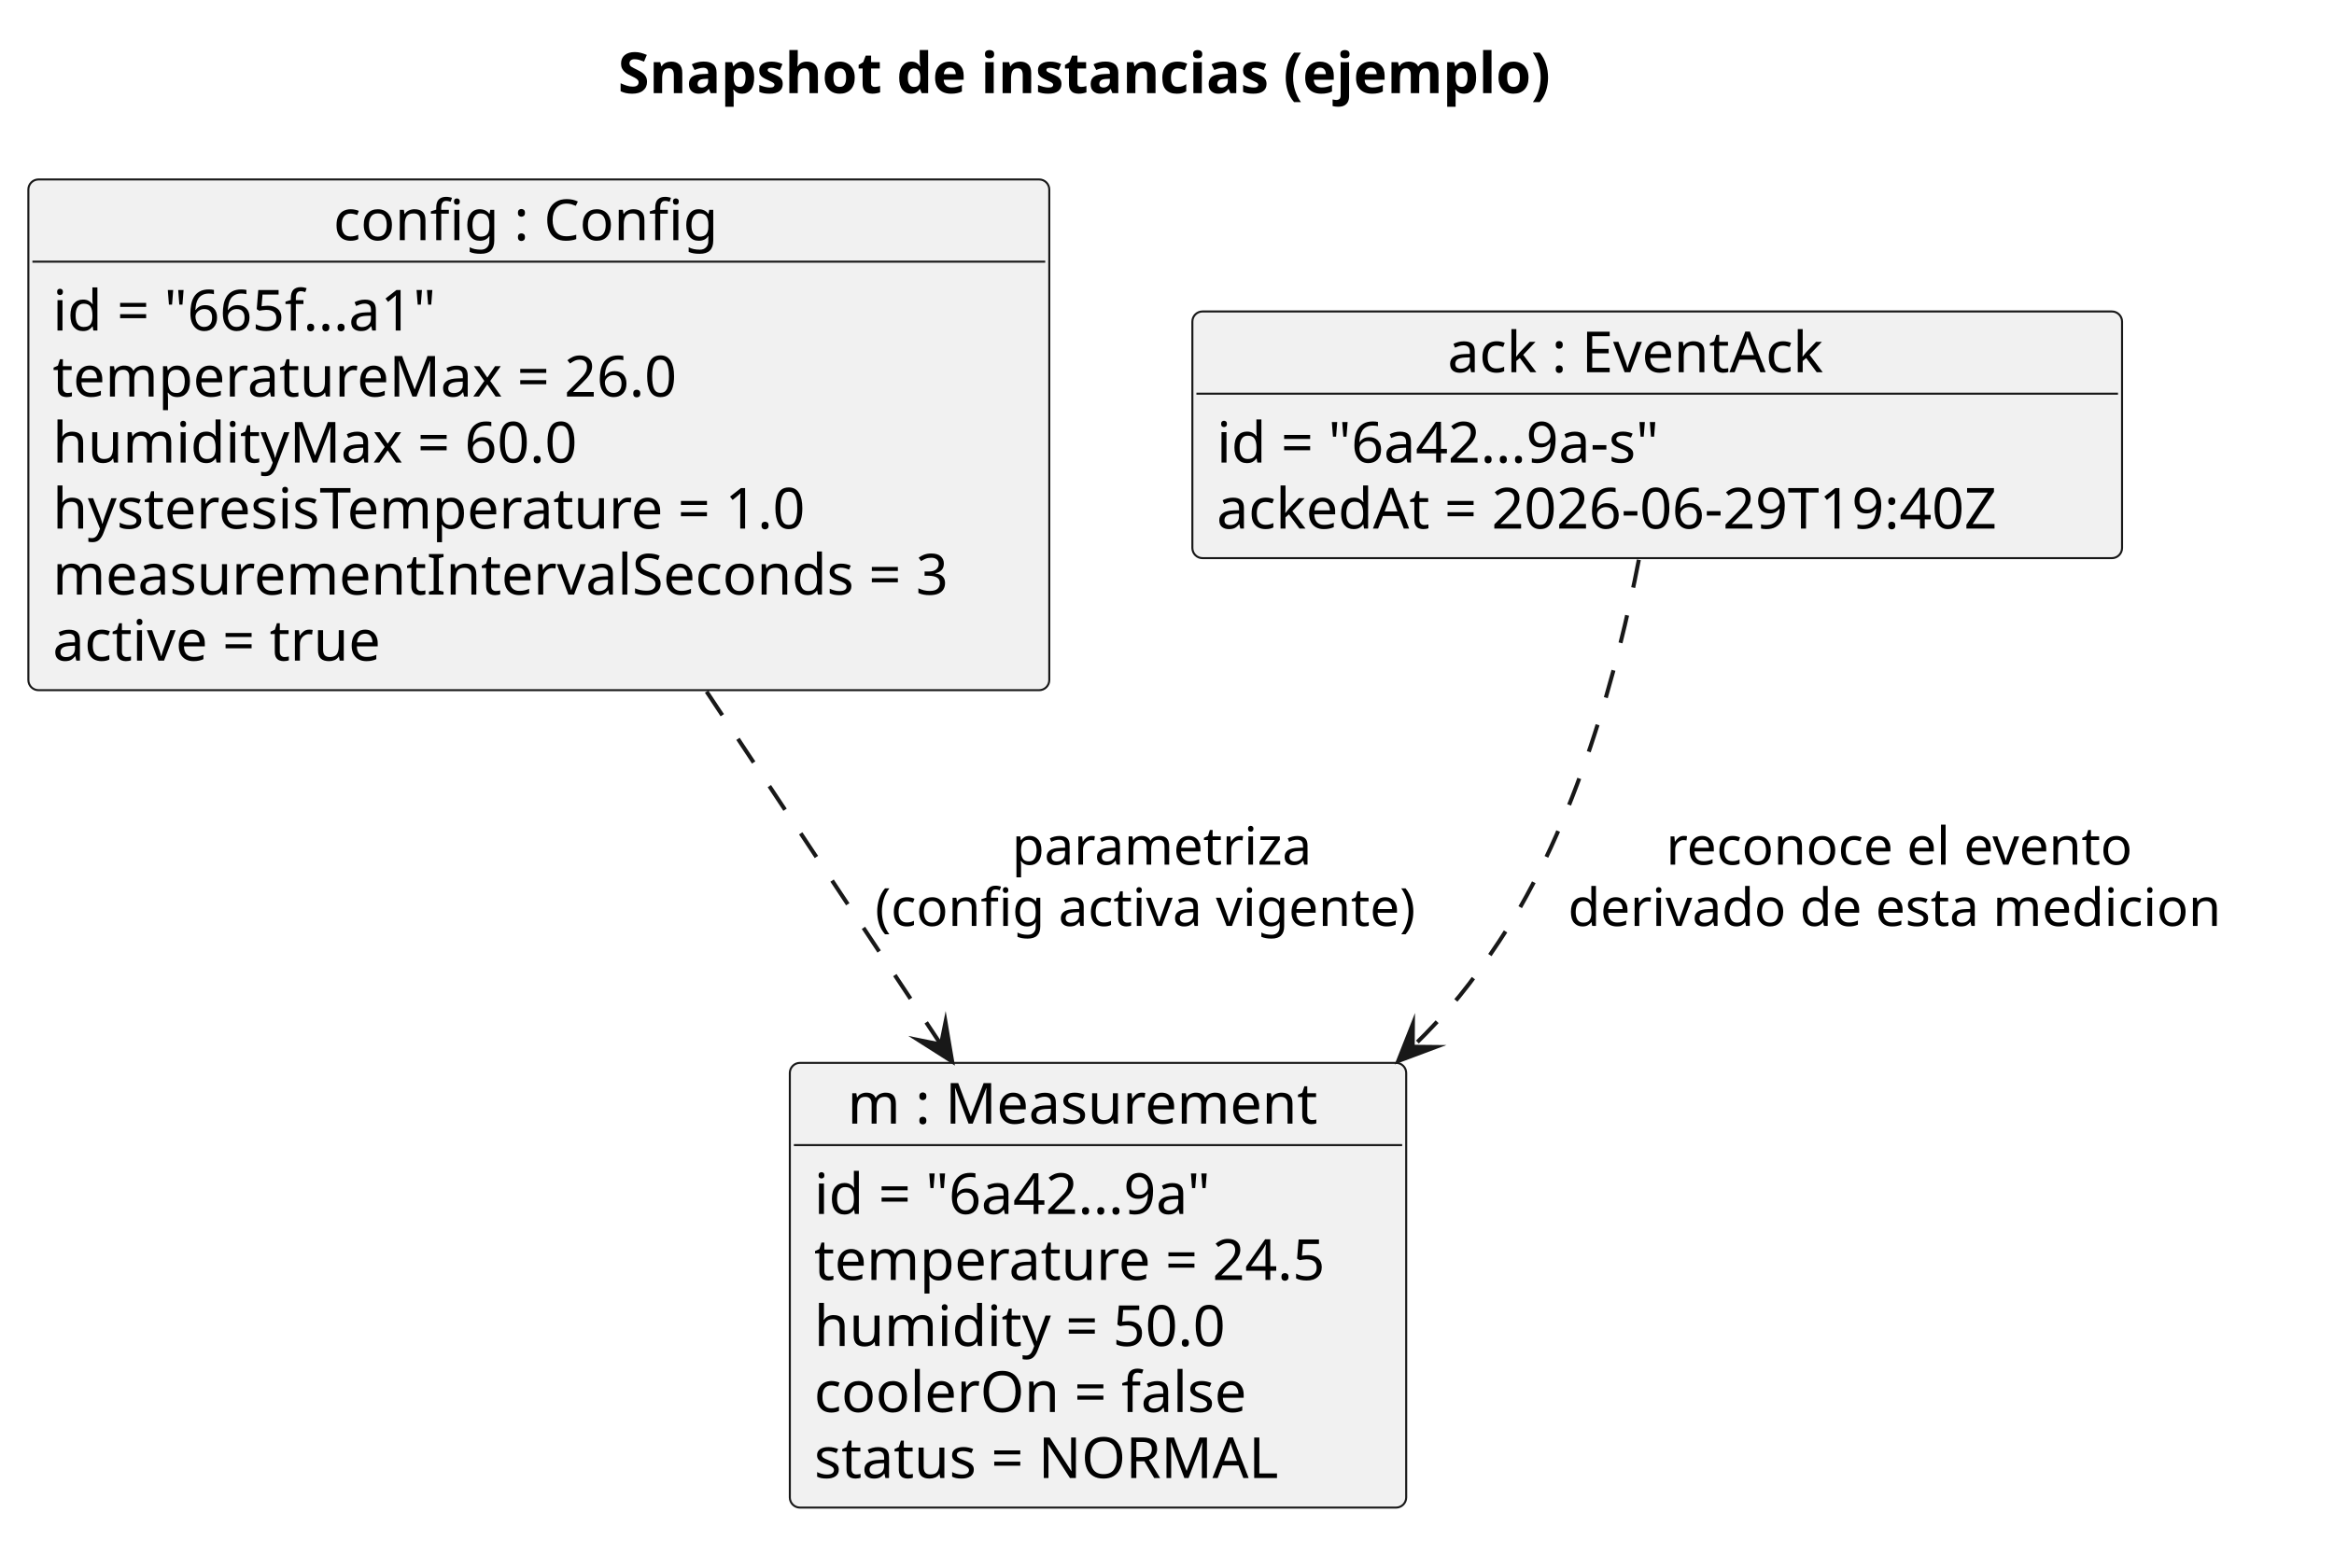
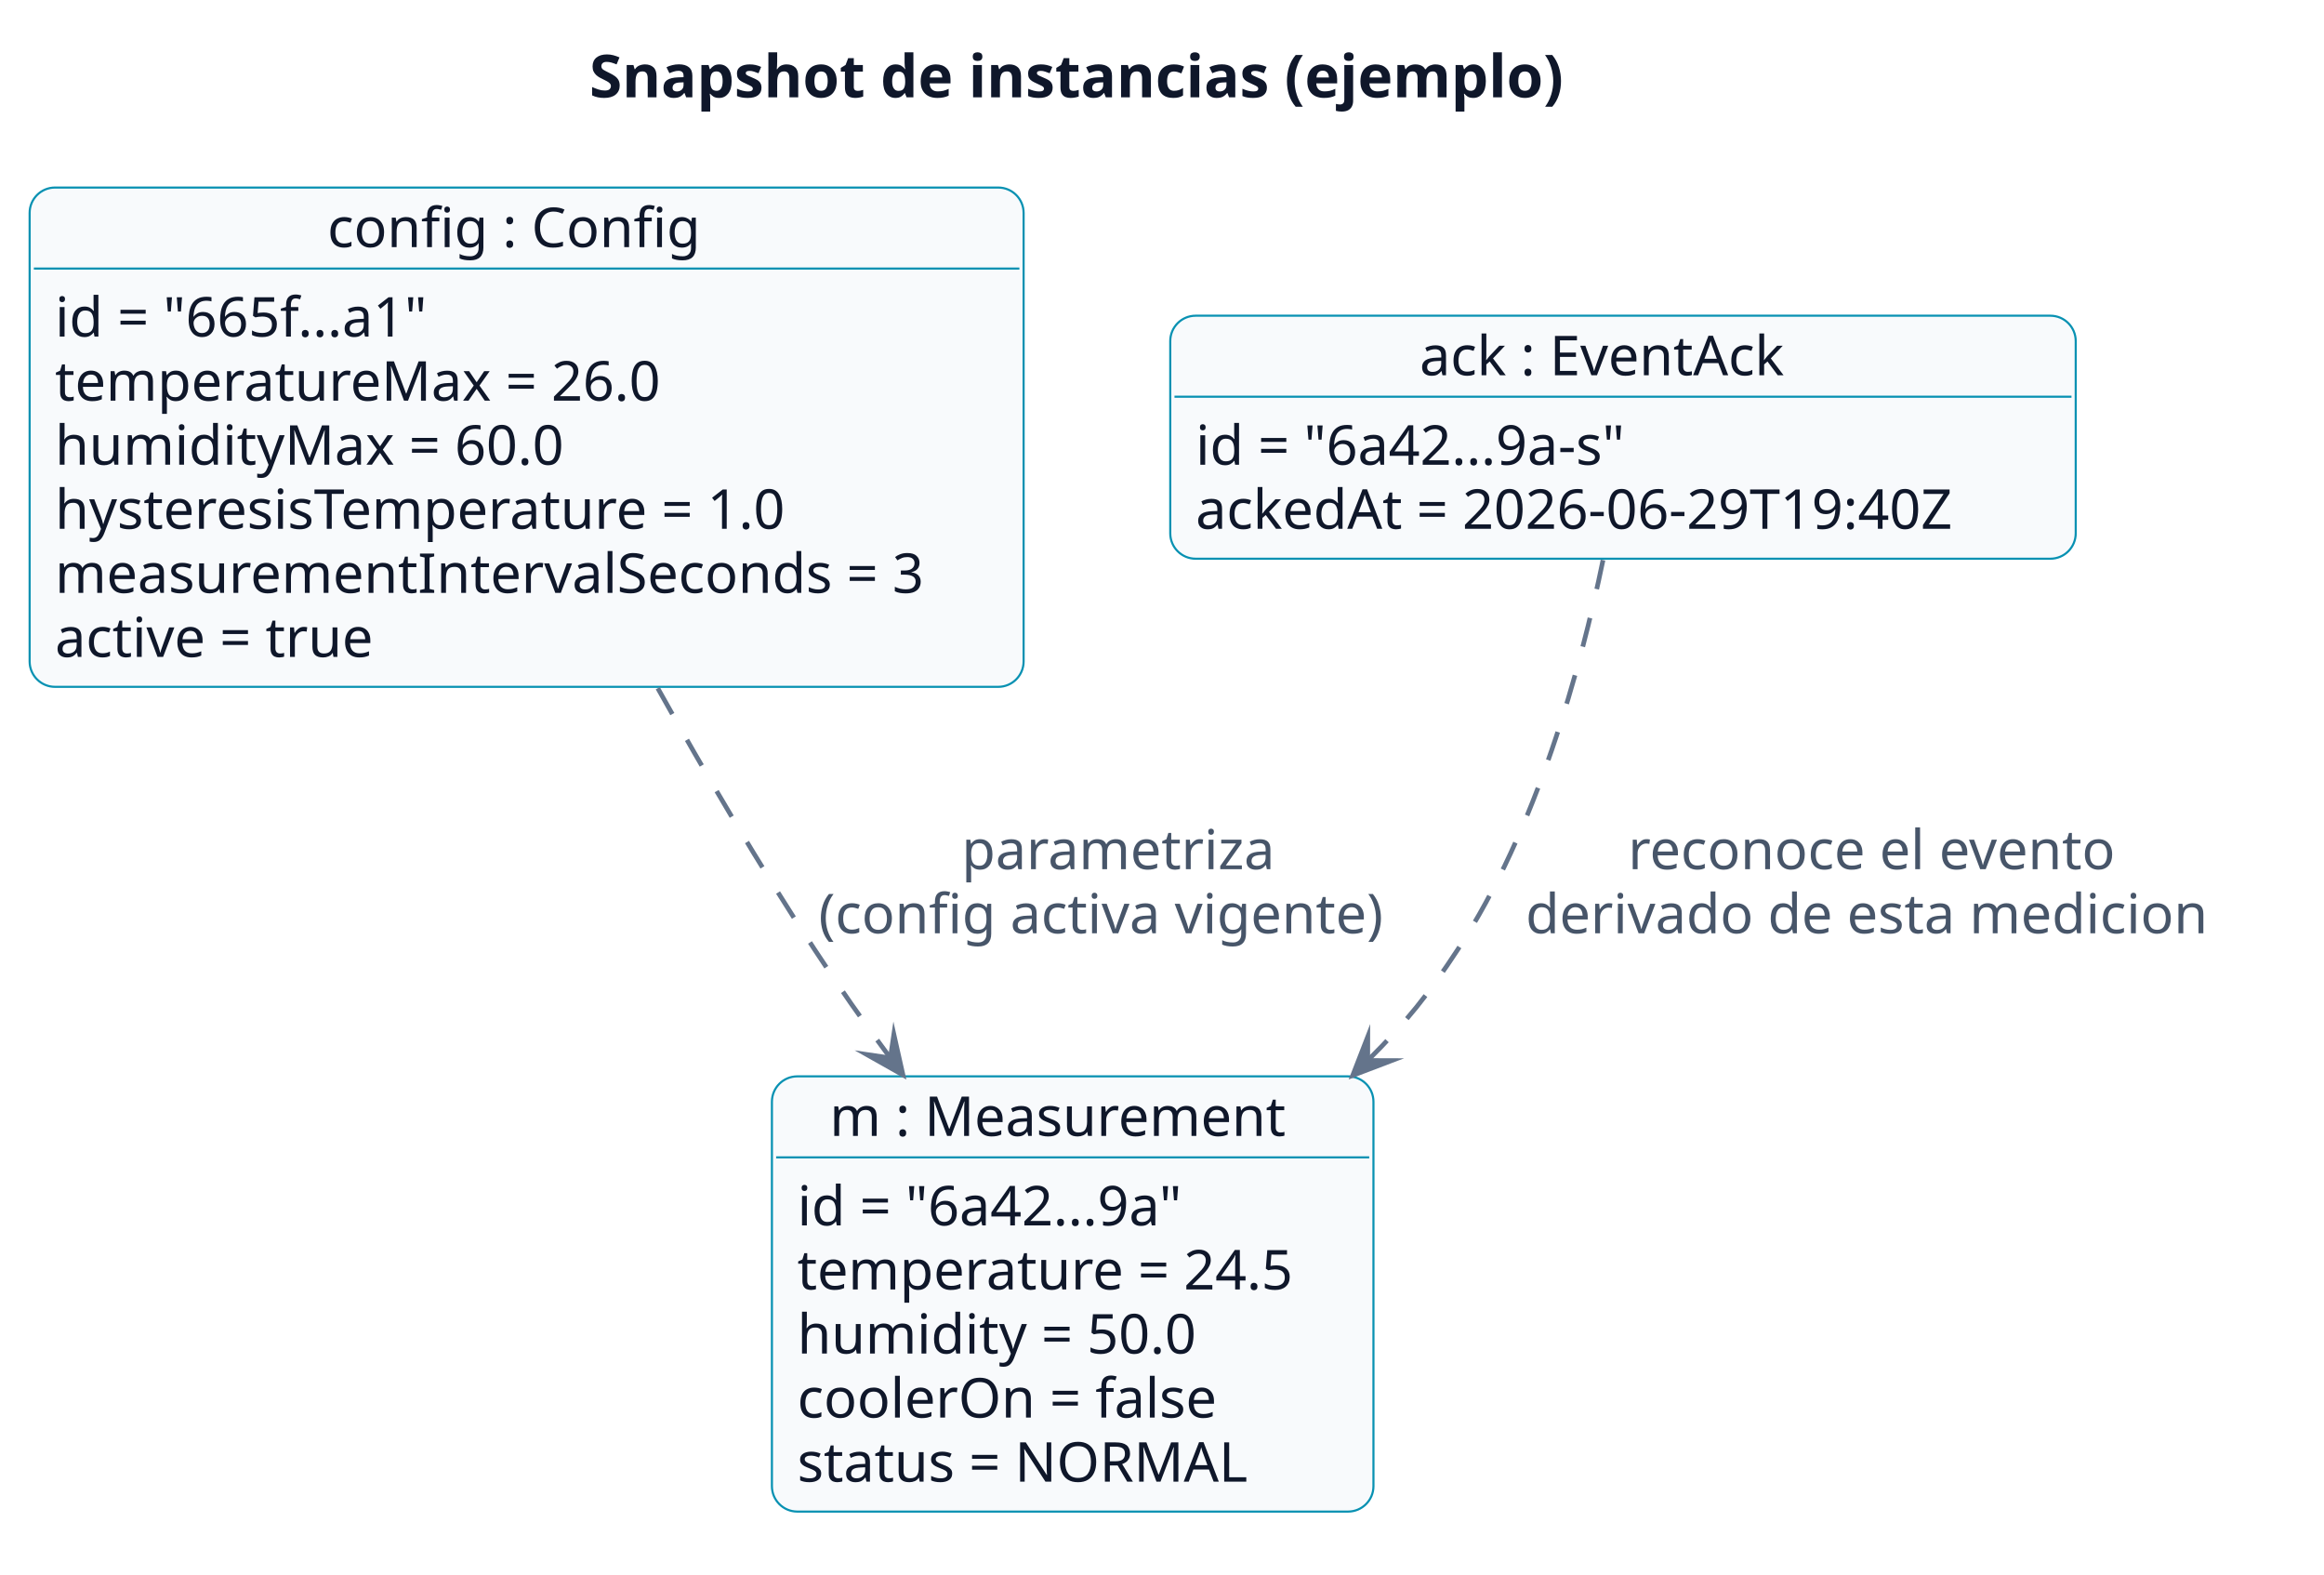
- <svg xmlns="http://www.w3.org/2000/svg" version="1.1" data-diagram-type="CLASS" style="width:576px;height:387px;background:#FFFFFF;" width="576px" height="387px" viewBox="0 0 576 387" zoomAndPan="magnify" preserveAspectRatio="none" contentStyleType="text/css">
+ <svg xmlns="http://www.w3.org/2000/svg" version="1.1" data-diagram-type="CLASS" style="width:549px;height:372px;background:#FFFFFF;" width="549px" height="372px" viewBox="0 0 549 372" zoomAndPan="magnify" preserveAspectRatio="none" contentStyleType="text/css">
  <defs />
  <g>
-     <g class="title" data-source-line="2">
-       <text x="152.519" y="22.995" fill="#000000" font-size="14" lengthAdjust="spacing" textLength="263.963" font-weight="700" font-family="sans-serif">Snapshot de instancias (ejemplo)</text>
+     <g class="title" data-source-line="39">
+       <text x="139.234" y="22.995" fill="#0F172A" font-size="14" lengthAdjust="spacing" textLength="263.963" font-weight="700" font-family="sans-serif">Snapshot de instancias (ejemplo)</text>
    </g>
-     <g class="entity" data-qualified-name="cfg" id="ent0001" data-source-line="4">
-       <rect x="7" y="44.297" width="251.948" height="126.078" fill="#F1F1F1" style="stroke:#181818;stroke-width:0.5;" rx="2.5" ry="2.5" />
-       <text x="82.286" y="59.292" fill="#000000" font-size="14" lengthAdjust="spacing" textLength="101.377" font-family="sans-serif">config : Config</text>
-       <line x1="8" y1="64.594" x2="257.948" y2="64.594" style="stroke:#181818;stroke-width:0.5;" />
-       <text x="13" y="81.589" fill="#000000" font-size="14" lengthAdjust="spacing" textLength="108.773" font-family="sans-serif">id = "665f...a1"</text>
-       <text x="13" y="97.886" fill="#000000" font-size="14" lengthAdjust="spacing" textLength="169.053" font-family="sans-serif">temperatureMax = 26.0</text>
-       <text x="13" y="114.183" fill="#000000" font-size="14" lengthAdjust="spacing" textLength="142.57" font-family="sans-serif">humidityMax = 60.0</text>
-       <text x="13" y="130.48" fill="#000000" font-size="14" lengthAdjust="spacing" textLength="205.666" font-family="sans-serif">hysteresisTemperature = 1.0</text>
-       <text x="13" y="146.776" fill="#000000" font-size="14" lengthAdjust="spacing" textLength="239.948" font-family="sans-serif">measurementIntervalSeconds = 3</text>
-       <text x="13" y="163.073" fill="#000000" font-size="14" lengthAdjust="spacing" textLength="91.916" font-family="sans-serif">active = true</text>
+     <g class="entity" data-qualified-name="cfg" id="ent0001" data-source-line="41">
+       <rect x="7" y="44.297" width="234.809" height="117.93" fill="#F8FAFC" style="stroke:#0891B2;stroke-width:0.5;" rx="6" ry="6" />
+       <text x="77.337" y="58.364" fill="#0F172A" font-size="13" lengthAdjust="spacing" textLength="94.136" font-family="sans-serif">config : Config</text>
+       <line x1="8" y1="63.43" x2="240.809" y2="63.43" style="stroke:#0891B2;stroke-width:0.5;" />
+       <text x="13" y="79.497" fill="#0F172A" font-size="13" lengthAdjust="spacing" textLength="101.004" font-family="sans-serif">id = "665f...a1"</text>
+       <text x="13" y="94.629" fill="#0F172A" font-size="13" lengthAdjust="spacing" textLength="156.977" font-family="sans-serif">temperatureMax = 26.0</text>
+       <text x="13" y="109.762" fill="#0F172A" font-size="13" lengthAdjust="spacing" textLength="132.387" font-family="sans-serif">humidityMax = 60.0</text>
+       <text x="13" y="124.895" fill="#0F172A" font-size="13" lengthAdjust="spacing" textLength="190.976" font-family="sans-serif">hysteresisTemperature = 1.0</text>
+       <text x="13" y="140.028" fill="#0F172A" font-size="13" lengthAdjust="spacing" textLength="222.809" font-family="sans-serif">measurementIntervalSeconds = 3</text>
+       <text x="13" y="155.161" fill="#0F172A" font-size="13" lengthAdjust="spacing" textLength="85.351" font-family="sans-serif">active = true</text>
    </g>
-     <g class="entity" data-qualified-name="m" id="ent0002" data-source-line="13">
-       <rect x="194.92" y="262.377" width="152.109" height="109.781" fill="#F1F1F1" style="stroke:#181818;stroke-width:0.5;" rx="2.5" ry="2.5" />
-       <text x="209.137" y="277.372" fill="#000000" font-size="14" lengthAdjust="spacing" textLength="123.676" font-family="sans-serif">m : Measurement</text>
-       <line x1="195.92" y1="282.674" x2="346.029" y2="282.674" style="stroke:#181818;stroke-width:0.5;" />
-       <text x="200.92" y="299.669" fill="#000000" font-size="14" lengthAdjust="spacing" textLength="112.424" font-family="sans-serif">id = "6a42...9a"</text>
-       <text x="200.92" y="315.966" fill="#000000" font-size="14" lengthAdjust="spacing" textLength="140.109" font-family="sans-serif">temperature = 24.5</text>
-       <text x="200.92" y="332.263" fill="#000000" font-size="14" lengthAdjust="spacing" textLength="113.627" font-family="sans-serif">humidity = 50.0</text>
-       <text x="200.92" y="348.56" fill="#000000" font-size="14" lengthAdjust="spacing" textLength="116.915" font-family="sans-serif">coolerOn = false</text>
-       <text x="200.92" y="364.856" fill="#000000" font-size="14" lengthAdjust="spacing" textLength="124.325" font-family="sans-serif">status = NORMAL</text>
+     <g class="entity" data-qualified-name="m" id="ent0002" data-source-line="50">
+       <rect x="182.35" y="254.227" width="142.102" height="102.797" fill="#F8FAFC" style="stroke:#0891B2;stroke-width:0.5;" rx="6" ry="6" />
+       <text x="195.98" y="268.294" fill="#0F172A" font-size="13" lengthAdjust="spacing" textLength="114.842" font-family="sans-serif">m : Measurement</text>
+       <line x1="183.35" y1="273.36" x2="323.452" y2="273.36" style="stroke:#0891B2;stroke-width:0.5;" />
+       <text x="188.35" y="289.427" fill="#0F172A" font-size="13" lengthAdjust="spacing" textLength="104.394" font-family="sans-serif">id = "6a42...9a"</text>
+       <text x="188.35" y="304.559" fill="#0F172A" font-size="13" lengthAdjust="spacing" textLength="130.102" font-family="sans-serif">temperature = 24.5</text>
+       <text x="188.35" y="319.692" fill="#0F172A" font-size="13" lengthAdjust="spacing" textLength="105.511" font-family="sans-serif">humidity = 50.0</text>
+       <text x="188.35" y="334.825" fill="#0F172A" font-size="13" lengthAdjust="spacing" textLength="108.564" font-family="sans-serif">coolerOn = false</text>
+       <text x="188.35" y="349.958" fill="#0F172A" font-size="13" lengthAdjust="spacing" textLength="115.445" font-family="sans-serif">status = NORMAL</text>
    </g>
-     <g class="entity" data-qualified-name="ack" id="ent0003" data-source-line="21">
-       <rect x="294.26" y="76.887" width="229.431" height="60.891" fill="#F1F1F1" style="stroke:#181818;stroke-width:0.5;" rx="2.5" ry="2.5" />
-       <text x="357.231" y="91.882" fill="#000000" font-size="14" lengthAdjust="spacing" textLength="103.489" font-family="sans-serif">ack : EventAck</text>
-       <line x1="295.26" y1="97.184" x2="522.691" y2="97.184" style="stroke:#181818;stroke-width:0.5;" />
-       <text x="300.26" y="114.179" fill="#000000" font-size="14" lengthAdjust="spacing" textLength="124.769" font-family="sans-serif">id = "6a42...9a-s"</text>
-       <text x="300.26" y="130.476" fill="#000000" font-size="14" lengthAdjust="spacing" textLength="217.431" font-family="sans-serif">ackedAt = 2026-06-29T19:40Z</text>
+     <g class="entity" data-qualified-name="ack" id="ent0003" data-source-line="58">
+       <rect x="276.45" y="74.567" width="213.9" height="57.398" fill="#F8FAFC" style="stroke:#0891B2;stroke-width:0.5;" rx="6" ry="6" />
+       <text x="335.351" y="88.634" fill="#0F172A" font-size="13" lengthAdjust="spacing" textLength="96.097" font-family="sans-serif">ack : EventAck</text>
+       <line x1="277.45" y1="93.7" x2="489.35" y2="93.7" style="stroke:#0891B2;stroke-width:0.5;" />
+       <text x="282.45" y="109.767" fill="#0F172A" font-size="13" lengthAdjust="spacing" textLength="115.857" font-family="sans-serif">id = "6a42...9a-s"</text>
+       <text x="282.45" y="124.899" fill="#0F172A" font-size="13" lengthAdjust="spacing" textLength="201.9" font-family="sans-serif">ackedAt = 2026-06-29T19:40Z</text>
    </g>
-     <g class="link" data-entity-1="ent0001" data-entity-2="ent0002" id="lnk4" data-source-line="26" data-link-type="dependency">
-       <path d="M174.38,170.727 C193.67,199.787 213.645,229.881 232.215,257.861" style="stroke:#181818;stroke-width:1;stroke-dasharray:7,7;" fill="none" id="cfg-to-m" codeLine="26" />
-       <polygon points="234.98,262.027,233.336,252.316,232.215,257.861,226.67,256.74,234.98,262.027" fill="#181818" style="stroke:#181818;stroke-width:1;stroke-linejoin:miter;stroke-miterlimit:10;" />
-       <text x="249.733" y="213.444" fill="#000000" font-size="13" lengthAdjust="spacing" textLength="79.035" font-family="sans-serif">parametriza</text>
-       <text x="215.97" y="228.577" fill="#000000" font-size="13" lengthAdjust="spacing" textLength="146.561" font-family="sans-serif">(config activa vigente)</text>
+     <g class="link" data-entity-1="ent0001" data-entity-2="ent0002" id="lnk4" data-source-line="63" data-link-type="dependency">
+       <path d="M155.39,162.557 C166.51,182.467 179.5,204.637 192.4,224.227 C198.86,234.037 203.139,240.203 210.329,249.883" style="stroke:#64748B;stroke-width:1.1;stroke-dasharray:7,7;" fill="none" id="cfg-to-m" codeLine="63" />
+       <polygon points="213.31,253.897,211.155,244.287,210.329,249.883,204.732,249.057,213.31,253.897" fill="#64748B" style="stroke:#64748B;stroke-width:1.1;stroke-linejoin:miter;stroke-miterlimit:10;" />
+       <text x="227.163" y="205.294" fill="#475569" font-size="13" lengthAdjust="spacing" textLength="79.035" font-family="sans-serif">parametriza</text>
+       <text x="193.4" y="220.427" fill="#475569" font-size="13" lengthAdjust="spacing" textLength="146.561" font-family="sans-serif">(config activa vigente)</text>
    </g>
-     <g class="link" data-entity-1="ent0003" data-entity-2="ent0002" id="lnk5" data-source-line="27" data-link-type="dependency">
-       <path d="M404.44,138.187 C399.35,164.667 389.14,203.507 369.97,232.377 C362.99,242.887 357.898,249.304 348.628,258.404" style="stroke:#181818;stroke-width:1;stroke-dasharray:7,7;" fill="none" id="ack-to-m" codeLine="27" />
-       <polygon points="345.06,261.907,354.285,258.457,348.628,258.404,348.68,252.748,345.06,261.907" fill="#181818" style="stroke:#181818;stroke-width:1;stroke-linejoin:miter;stroke-miterlimit:10;" />
-       <text x="411.167" y="213.444" fill="#000000" font-size="13" lengthAdjust="spacing" textLength="124.636" font-family="sans-serif">reconoce el evento</text>
-       <text x="386.97" y="228.577" fill="#000000" font-size="13" lengthAdjust="spacing" textLength="173.031" font-family="sans-serif">derivado de esta medicion</text>
+     <g class="link" data-entity-1="ent0003" data-entity-2="ent0002" id="lnk5" data-source-line="64" data-link-type="dependency">
+       <path d="M378.68,132.297 C373.4,157.857 363.03,195.847 344.4,224.227 C337.46,234.807 332.327,241.313 323.097,250.483" style="stroke:#64748B;stroke-width:1.1;stroke-dasharray:7,7;" fill="none" id="ack-to-m" codeLine="64" />
+       <polygon points="319.55,254.007,328.754,250.501,323.097,250.483,323.115,244.826,319.55,254.007" fill="#64748B" style="stroke:#64748B;stroke-width:1.1;stroke-linejoin:miter;stroke-miterlimit:10;" />
+       <text x="384.597" y="205.294" fill="#475569" font-size="13" lengthAdjust="spacing" textLength="124.636" font-family="sans-serif">reconoce el evento</text>
+       <text x="360.4" y="220.427" fill="#475569" font-size="13" lengthAdjust="spacing" textLength="173.031" font-family="sans-serif">derivado de esta medicion</text>
    </g>
  </g>
</svg>
